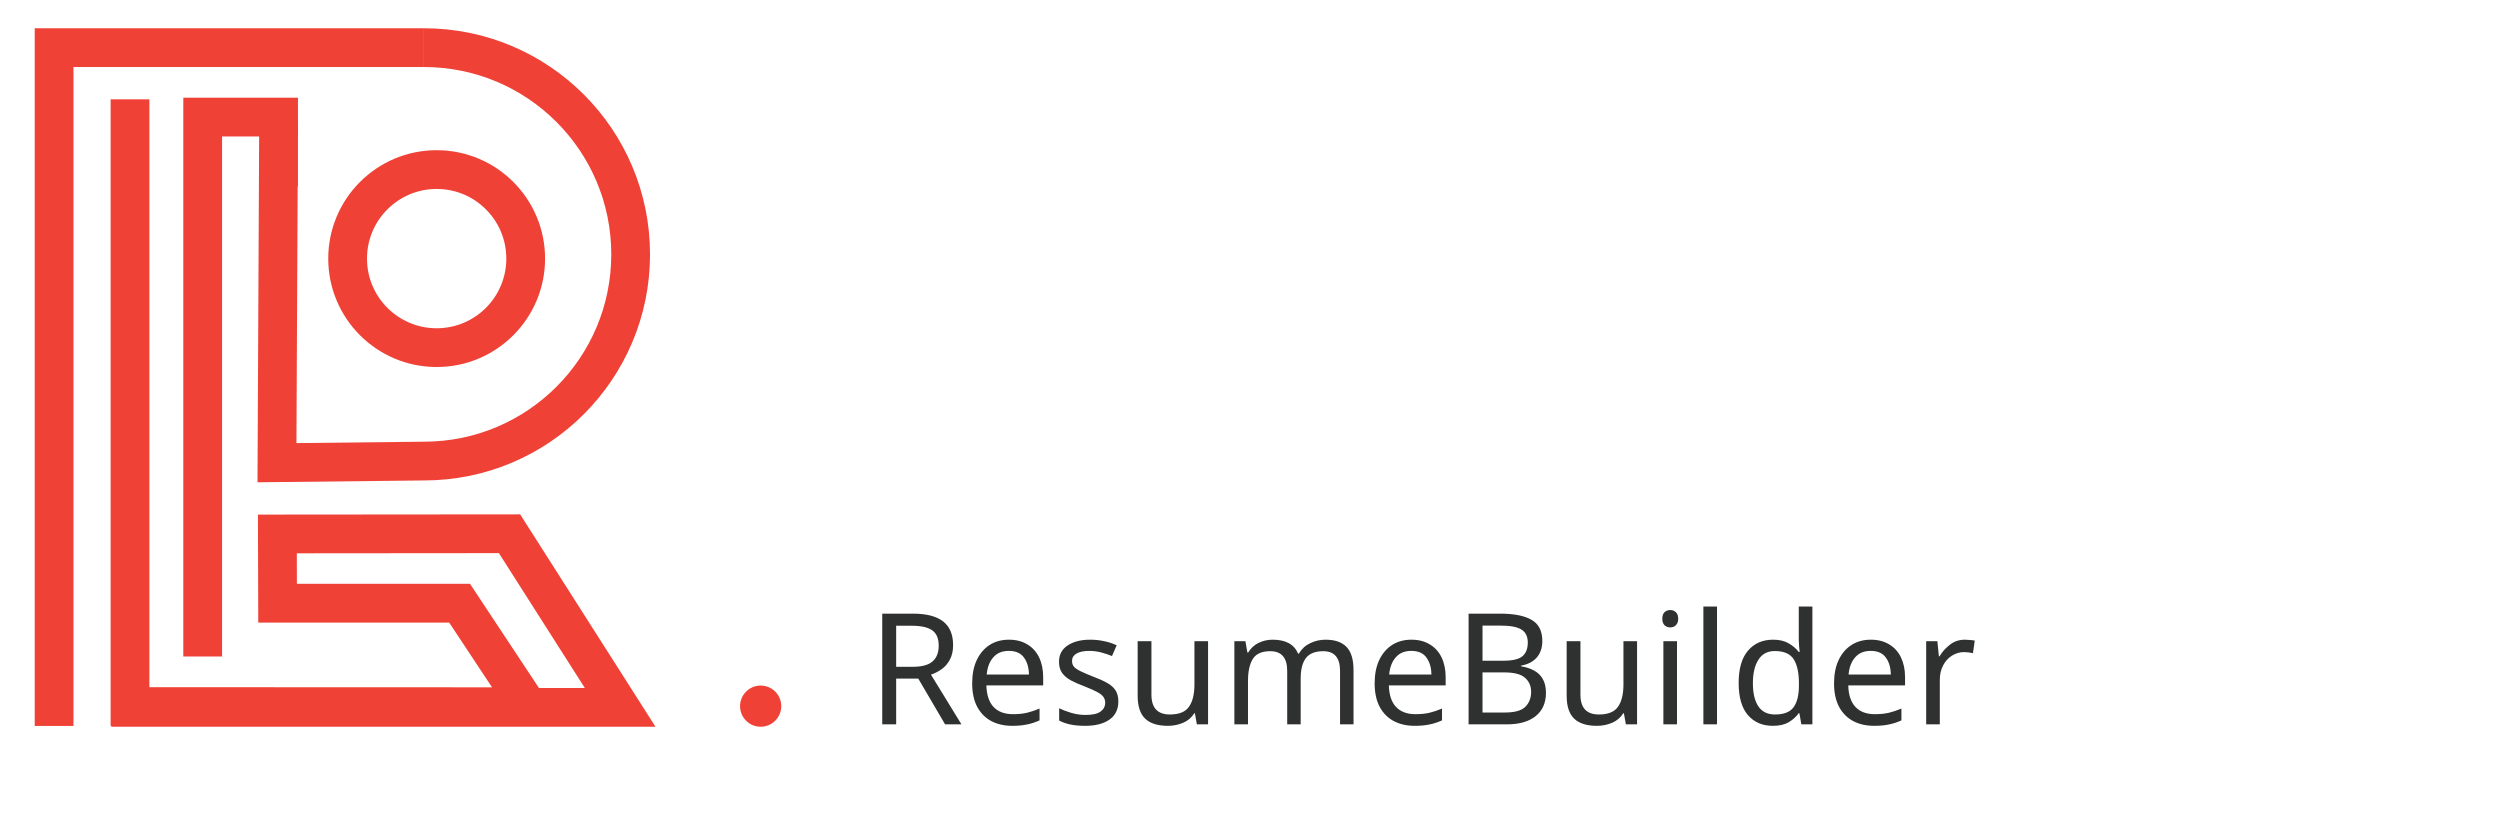
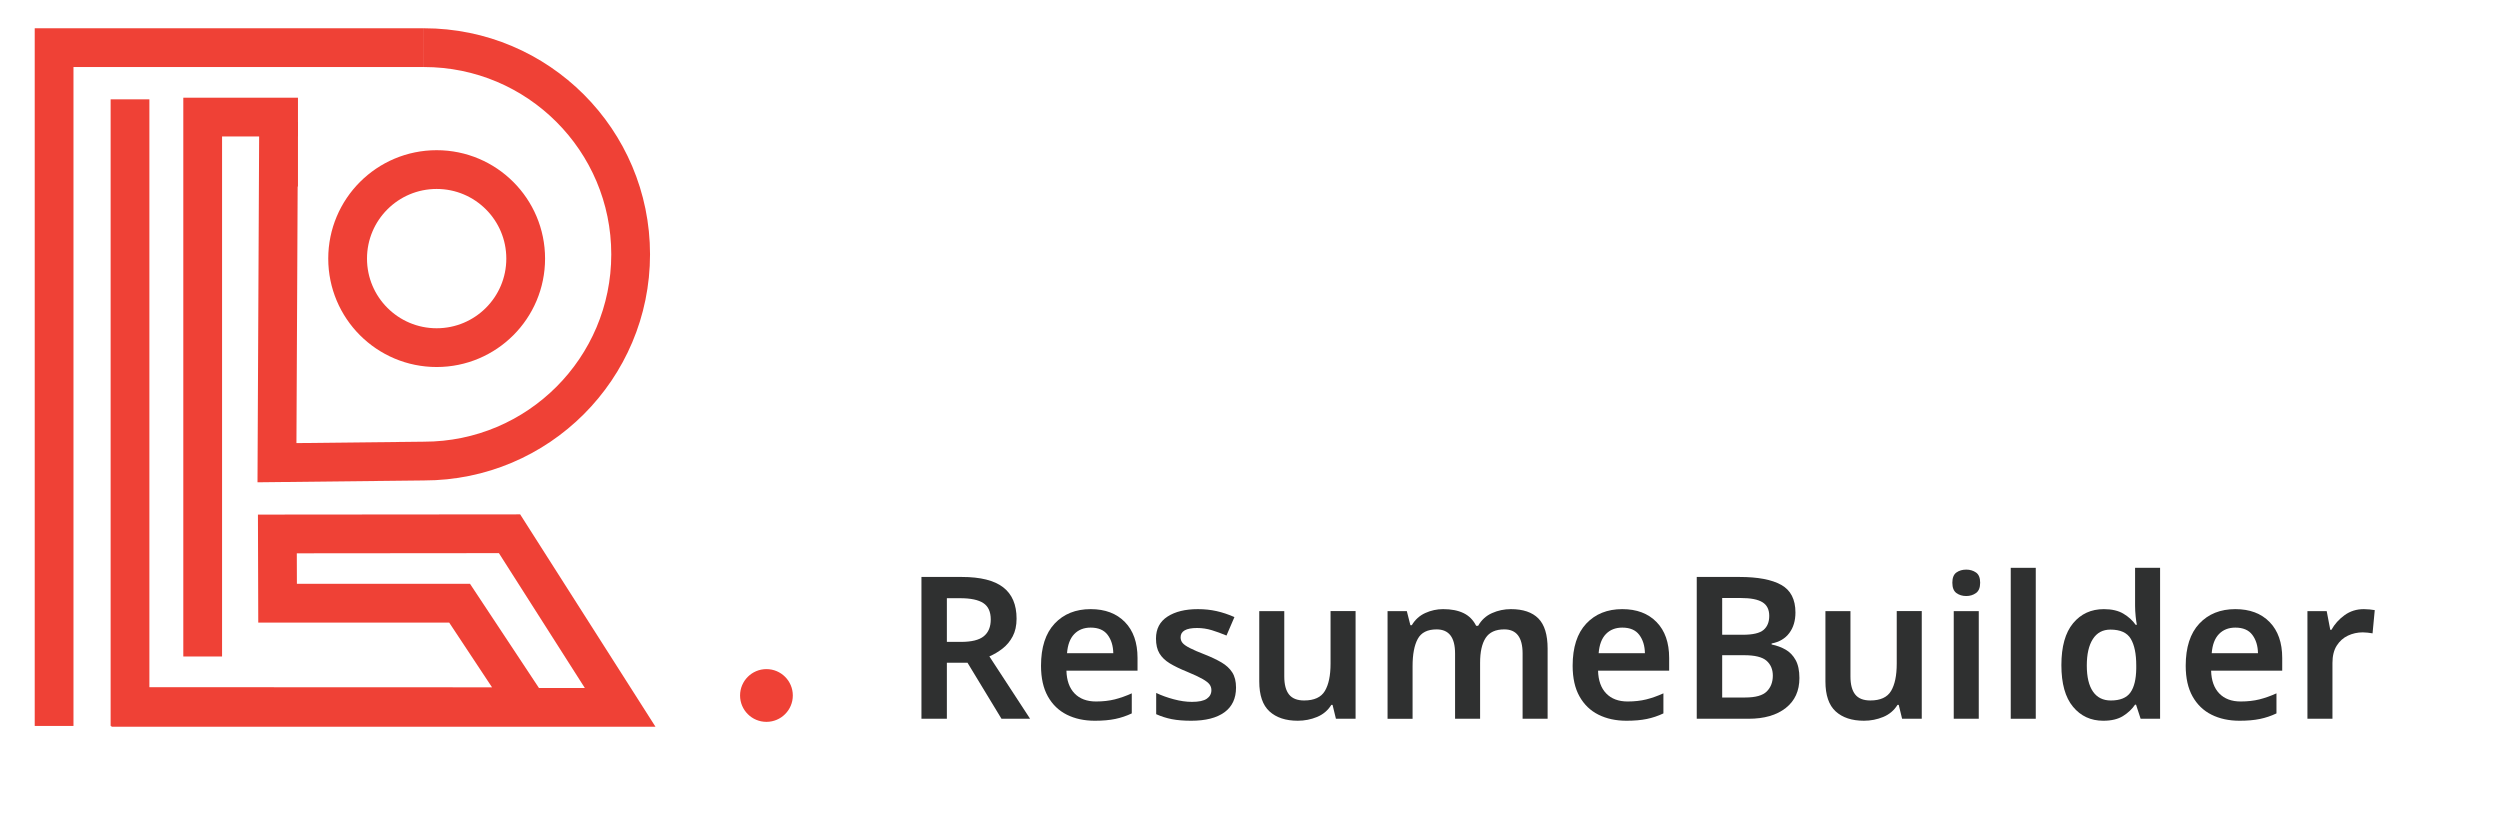
- <svg xmlns="http://www.w3.org/2000/svg" version="1.1" baseProfile="basic" id="Слой_1" x="0px" y="0px" width="258px" height="84.25px" viewBox="0 0 258 84.25" xml:space="preserve">
+ <svg xmlns="http://www.w3.org/2000/svg" version="1.1" id="Слой_1" x="0px" y="0px" width="258px" height="84.25px" viewBox="0 0 258 84.25" enable-background="new 0 0 258 84.25" xml:space="preserve">
  <polyline fill="none" stroke="#EF4136" stroke-width="4" stroke-miterlimit="10" points="43.749,4.917 5.583,4.917 5.583,74.917 " />
  <polyline fill="none" stroke="#EF4136" stroke-width="4" stroke-miterlimit="10" points="11.5,73 64,73 52.584,55.083   28.625,55.104 28.646,62.25 47.431,62.25 54.5,72.932 13.417,72.917 13.417,10.25 " />
  <path fill="none" stroke="#EF4136" stroke-width="4" stroke-miterlimit="10" d="M43.749,4.917c11.782,0,21.334,9.551,21.334,21.333  s-9.552,21.333-21.334,21.333L28.583,47.75l0.167-35.167v6.667" />
  <polyline fill="none" stroke="#EF4136" stroke-width="4" stroke-miterlimit="10" points="20.917,67.75 20.917,12.083 30.75,12.083   " />
  <circle fill="none" stroke="#EF4136" stroke-width="4" stroke-miterlimit="10" cx="45.063" cy="26.688" r="9.188" />
-   <text transform="matrix(1 0 0 1 89.5 74.75)" fill="#2F3030" font-family="'NotoSans-SemiBold'" font-size="16">ResumeBuilder</text>
-   <circle fill="#EF4136" cx="78.5" cy="72.875" r="2.125" />
+   <g enable-background="new    ">
+     <path fill="#2F3030" d="M99.254,59.542c1.927,0,3.351,0.355,4.273,1.066c0.922,0.71,1.383,1.79,1.383,3.237   c0,0.712-0.133,1.319-0.399,1.825c-0.267,0.505-0.615,0.925-1.045,1.259c-0.431,0.336-0.885,0.605-1.363,0.81l4.202,6.437h-2.952   l-3.504-5.779h-2.132v5.779h-2.624V59.542H99.254z M99.09,61.735h-1.373v4.508h1.455c1.093,0,1.879-0.193,2.357-0.584   c0.478-0.389,0.717-0.966,0.717-1.731c0-0.792-0.256-1.355-0.768-1.691C100.965,61.902,100.169,61.735,99.09,61.735z" />
+     <path fill="#2F3030" d="M112.556,62.862c1.488,0,2.667,0.444,3.535,1.332c0.868,0.889,1.302,2.125,1.302,3.709v1.313h-7.337   c0.027,1.012,0.307,1.794,0.84,2.347c0.533,0.553,1.271,0.83,2.213,0.83c0.71,0,1.353-0.072,1.927-0.215   c0.574-0.144,1.161-0.353,1.763-0.625v2.07c-0.546,0.259-1.114,0.45-1.701,0.572c-0.588,0.124-1.292,0.186-2.111,0.186   c-1.093,0-2.057-0.209-2.89-0.626c-0.833-0.416-1.486-1.044-1.957-1.885c-0.472-0.841-0.707-1.896-0.707-3.167   c0-1.899,0.468-3.347,1.403-4.345C109.771,63.361,111.011,62.862,112.556,62.862z M112.556,64.769   c-0.697,0-1.261,0.222-1.691,0.665c-0.431,0.444-0.68,1.104-0.748,1.979h4.775c-0.014-0.765-0.208-1.396-0.584-1.896   C113.932,65.018,113.347,64.769,112.556,64.769z" />
+     <path fill="#2F3030" d="M127.558,70.958c0,1.12-0.399,1.971-1.199,2.552s-1.944,0.871-3.433,0.871   c-0.779,0-1.445-0.056-1.999-0.164c-0.554-0.11-1.089-0.28-1.609-0.513v-2.193c0.546,0.261,1.151,0.479,1.814,0.655   c0.663,0.178,1.288,0.267,1.875,0.267c0.71,0,1.223-0.108,1.538-0.327c0.314-0.218,0.471-0.512,0.471-0.881   c0-0.219-0.061-0.414-0.185-0.584c-0.122-0.172-0.362-0.359-0.716-0.564c-0.356-0.205-0.895-0.458-1.62-0.758   c-0.71-0.287-1.301-0.574-1.773-0.86c-0.471-0.288-0.827-0.629-1.065-1.025c-0.239-0.396-0.359-0.909-0.359-1.537   c0-0.997,0.396-1.752,1.189-2.266c0.792-0.512,1.837-0.768,3.135-0.768c0.683,0,1.329,0.068,1.938,0.205   c0.607,0.137,1.219,0.342,1.833,0.614l-0.819,1.906c-0.52-0.218-1.025-0.402-1.517-0.553c-0.492-0.15-0.998-0.226-1.517-0.226   c-1.134,0-1.702,0.32-1.702,0.964c0,0.231,0.072,0.43,0.215,0.594c0.144,0.164,0.396,0.338,0.759,0.521   c0.361,0.186,0.877,0.408,1.547,0.667c0.655,0.26,1.223,0.529,1.701,0.81c0.478,0.28,0.847,0.621,1.106,1.024   C127.428,69.794,127.558,70.315,127.558,70.958z" />
+     <path fill="#2F3030" d="M139.896,63.067v11.108h-2.029l-0.348-1.436h-0.124c-0.354,0.574-0.847,0.991-1.475,1.251   c-0.629,0.26-1.292,0.39-1.988,0.39c-1.244,0-2.217-0.321-2.921-0.964c-0.704-0.642-1.056-1.673-1.056-3.095v-7.255h2.582v6.742   c0,0.835,0.164,1.455,0.492,1.865s0.848,0.615,1.558,0.615c1.039,0,1.752-0.327,2.142-0.984c0.39-0.655,0.584-1.591,0.584-2.807   v-5.432H139.896z" />
+     <path fill="#2F3030" d="M155.922,62.862c1.258,0,2.203,0.321,2.839,0.963c0.636,0.644,0.953,1.682,0.953,3.115v7.235h-2.582v-6.743   c0-1.653-0.629-2.48-1.886-2.48c-0.901,0-1.544,0.294-1.927,0.882c-0.383,0.587-0.573,1.441-0.573,2.563v5.779h-2.583v-6.743   c0-1.653-0.634-2.48-1.905-2.48c-0.943,0-1.592,0.328-1.947,0.984s-0.533,1.592-0.533,2.808v5.432h-2.582V63.067h1.988l0.368,1.455   h0.145c0.34-0.574,0.806-0.993,1.394-1.26c0.586-0.267,1.2-0.4,1.844-0.4c0.833,0,1.533,0.136,2.102,0.41   c0.565,0.272,1.001,0.711,1.301,1.311h0.205c0.34-0.6,0.819-1.038,1.434-1.311C154.59,62.998,155.239,62.862,155.922,62.862z" />
+     <path fill="#2F3030" d="M167.42,62.862c1.488,0,2.668,0.444,3.535,1.332c0.868,0.889,1.302,2.125,1.302,3.709v1.313h-7.337   c0.026,1.012,0.307,1.794,0.84,2.347s1.271,0.83,2.213,0.83c0.71,0,1.354-0.072,1.928-0.215c0.574-0.144,1.16-0.353,1.763-0.625   v2.07c-0.547,0.259-1.113,0.45-1.702,0.572c-0.588,0.124-1.29,0.186-2.111,0.186c-1.093,0-2.057-0.209-2.89-0.626   c-0.833-0.416-1.485-1.044-1.956-1.885c-0.473-0.841-0.708-1.896-0.708-3.167c0-1.899,0.468-3.347,1.403-4.345   C164.635,63.361,165.876,62.862,167.42,62.862z M167.42,64.769c-0.696,0-1.262,0.222-1.691,0.665   c-0.431,0.444-0.68,1.104-0.748,1.979h4.775c-0.014-0.765-0.207-1.396-0.584-1.896C168.796,65.018,168.213,64.769,167.42,64.769z" />
+     <path fill="#2F3030" d="M175.105,59.542h4.406c1.899,0,3.337,0.272,4.314,0.819c0.977,0.547,1.465,1.496,1.465,2.85   c0,0.847-0.211,1.554-0.635,2.12c-0.424,0.568-1.032,0.926-1.824,1.076v0.103c0.533,0.11,1.015,0.288,1.445,0.533   c0.43,0.246,0.775,0.605,1.035,1.077c0.259,0.47,0.388,1.089,0.388,1.854c0,1.326-0.47,2.356-1.413,3.095s-2.221,1.107-3.833,1.107   h-5.349V59.542z M177.729,65.507h2.132c1.038,0,1.751-0.168,2.142-0.503c0.388-0.334,0.583-0.815,0.583-1.445   c0-0.655-0.235-1.127-0.707-1.413c-0.472-0.288-1.212-0.431-2.223-0.431h-1.927V65.507z M177.729,67.617v4.365h2.377   c1.065,0,1.807-0.207,2.224-0.625c0.416-0.417,0.626-0.96,0.626-1.629c0-0.643-0.215-1.154-0.646-1.537   c-0.431-0.383-1.206-0.574-2.326-0.574H177.729z" />
+     <path fill="#2F3030" d="M198.326,63.067v11.108h-2.029l-0.349-1.436h-0.123c-0.354,0.574-0.848,0.991-1.476,1.251   s-1.291,0.39-1.988,0.39c-1.243,0-2.217-0.321-2.921-0.964c-0.703-0.642-1.056-1.673-1.056-3.095v-7.255h2.583v6.742   c0,0.835,0.164,1.455,0.492,1.865c0.327,0.41,0.848,0.615,1.559,0.615c1.038,0,1.751-0.327,2.142-0.984   c0.389-0.655,0.583-1.591,0.583-2.807v-5.432H198.326z" />
+     <path fill="#2F3030" d="M202.918,58.784c0.382,0,0.716,0.099,1.004,0.297c0.287,0.198,0.43,0.55,0.43,1.056   c0,0.505-0.143,0.86-0.43,1.065c-0.288,0.205-0.622,0.308-1.004,0.308c-0.397,0-0.735-0.103-1.016-0.308s-0.42-0.561-0.42-1.065   c0-0.506,0.14-0.857,0.42-1.056S202.521,58.784,202.918,58.784z M204.209,63.067v11.108h-2.583V63.067H204.209z" />
+     <path fill="#2F3030" d="M210.091,74.176h-2.583V58.599h2.583V74.176z" />
+     <path fill="#2F3030" d="M217.059,74.381c-1.285,0-2.327-0.481-3.125-1.445c-0.801-0.963-1.199-2.394-1.199-4.294   c0-1.913,0.402-3.354,1.209-4.324c0.806-0.97,1.864-1.455,3.177-1.455c0.819,0,1.492,0.157,2.019,0.472   c0.525,0.313,0.946,0.696,1.26,1.146h0.123c-0.04-0.189-0.082-0.481-0.123-0.87c-0.04-0.39-0.06-0.762-0.06-1.117v-3.895h2.581   v15.577h-2.009l-0.472-1.455h-0.101c-0.315,0.464-0.732,0.856-1.251,1.179C218.567,74.22,217.892,74.381,217.059,74.381z    M217.837,72.29c0.957,0,1.63-0.273,2.019-0.82c0.391-0.545,0.591-1.372,0.605-2.479v-0.327c0-1.19-0.188-2.102-0.564-2.737   c-0.376-0.635-1.075-0.952-2.1-0.952c-0.793,0-1.398,0.324-1.814,0.974c-0.417,0.648-0.625,1.561-0.625,2.735   c0,1.176,0.211,2.07,0.636,2.685C216.416,71.982,217.031,72.29,217.837,72.29z" />
+     <path fill="#2F3030" d="M230.688,62.862c1.488,0,2.668,0.444,3.535,1.332c0.867,0.889,1.302,2.125,1.302,3.709v1.313h-7.338   c0.027,1.012,0.308,1.794,0.841,2.347s1.271,0.83,2.213,0.83c0.711,0,1.353-0.072,1.928-0.215c0.573-0.144,1.161-0.353,1.762-0.625   v2.07c-0.546,0.259-1.113,0.45-1.701,0.572c-0.589,0.124-1.291,0.186-2.11,0.186c-1.094,0-2.057-0.209-2.892-0.626   c-0.833-0.416-1.484-1.044-1.956-1.885s-0.707-1.896-0.707-3.167c0-1.899,0.468-3.347,1.403-4.345   C227.902,63.361,229.143,62.862,230.688,62.862z M230.688,64.769c-0.697,0-1.261,0.222-1.691,0.665   c-0.431,0.444-0.68,1.104-0.748,1.979h4.774c-0.012-0.765-0.207-1.396-0.583-1.896S231.479,64.769,230.688,64.769z" />
+     <path fill="#2F3030" d="M243.947,62.862c0.178,0,0.376,0.01,0.594,0.031c0.219,0.02,0.396,0.044,0.533,0.071l-0.226,2.397   c-0.137-0.027-0.304-0.051-0.503-0.071c-0.197-0.021-0.365-0.031-0.501-0.031c-0.547,0-1.06,0.113-1.537,0.338   c-0.479,0.227-0.863,0.57-1.159,1.036c-0.292,0.464-0.439,1.059-0.439,1.782v5.76h-2.582V63.067h1.988l0.368,1.927h0.122   c0.328-0.588,0.779-1.09,1.354-1.507C242.532,63.071,243.195,62.862,243.947,62.862z" />
+   </g>
+   <circle fill="#EF4136" cx="79.097" cy="71.774" r="2.722" />
</svg>
